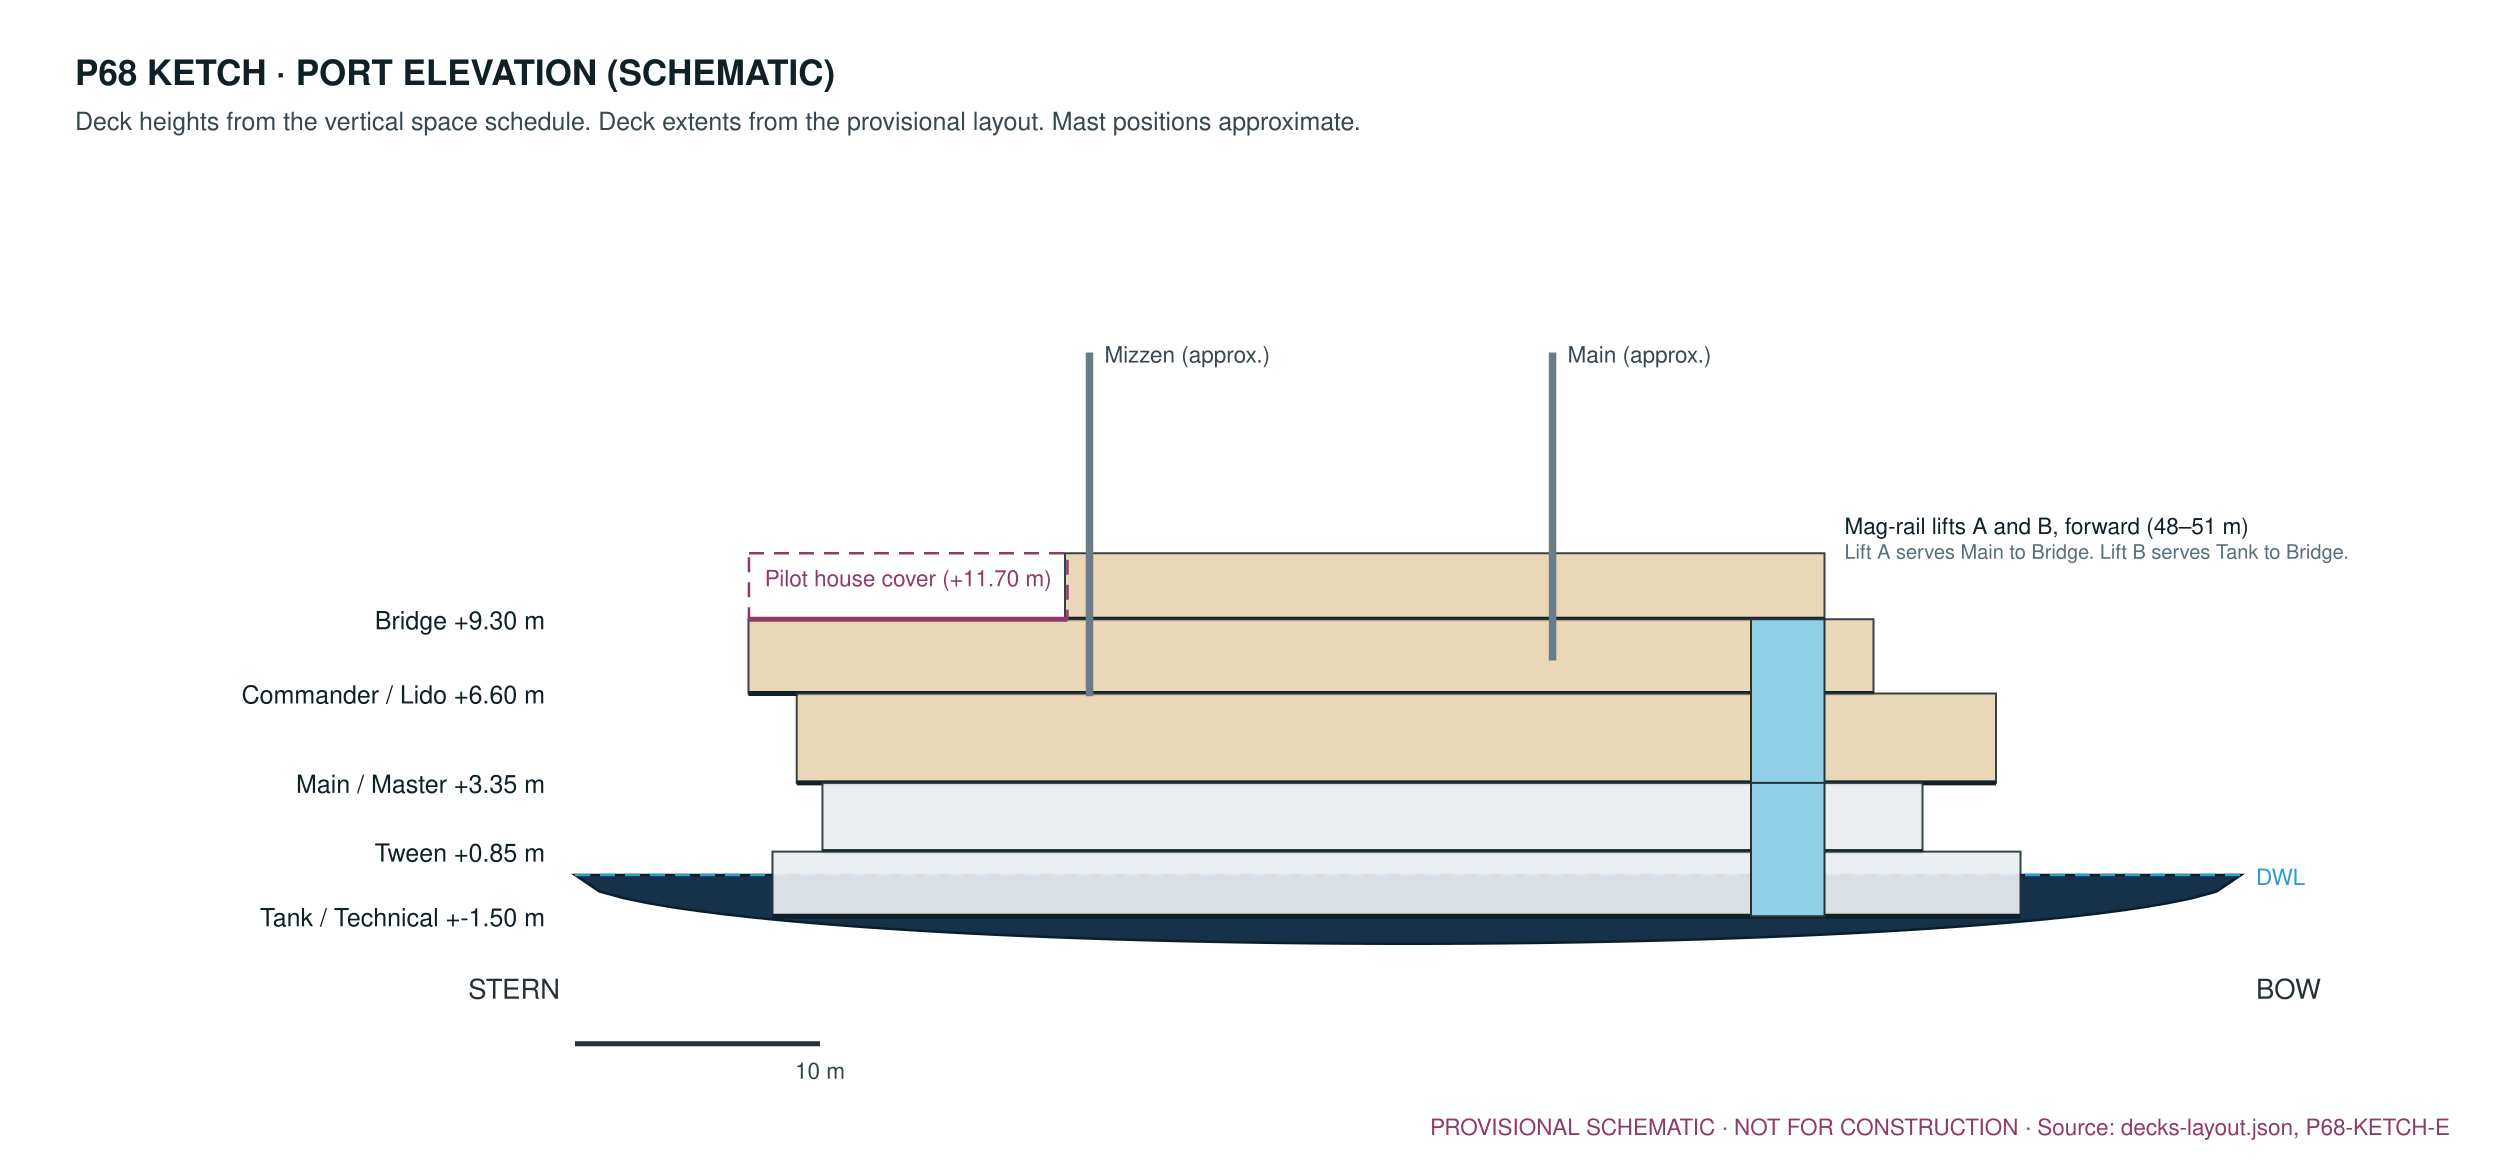
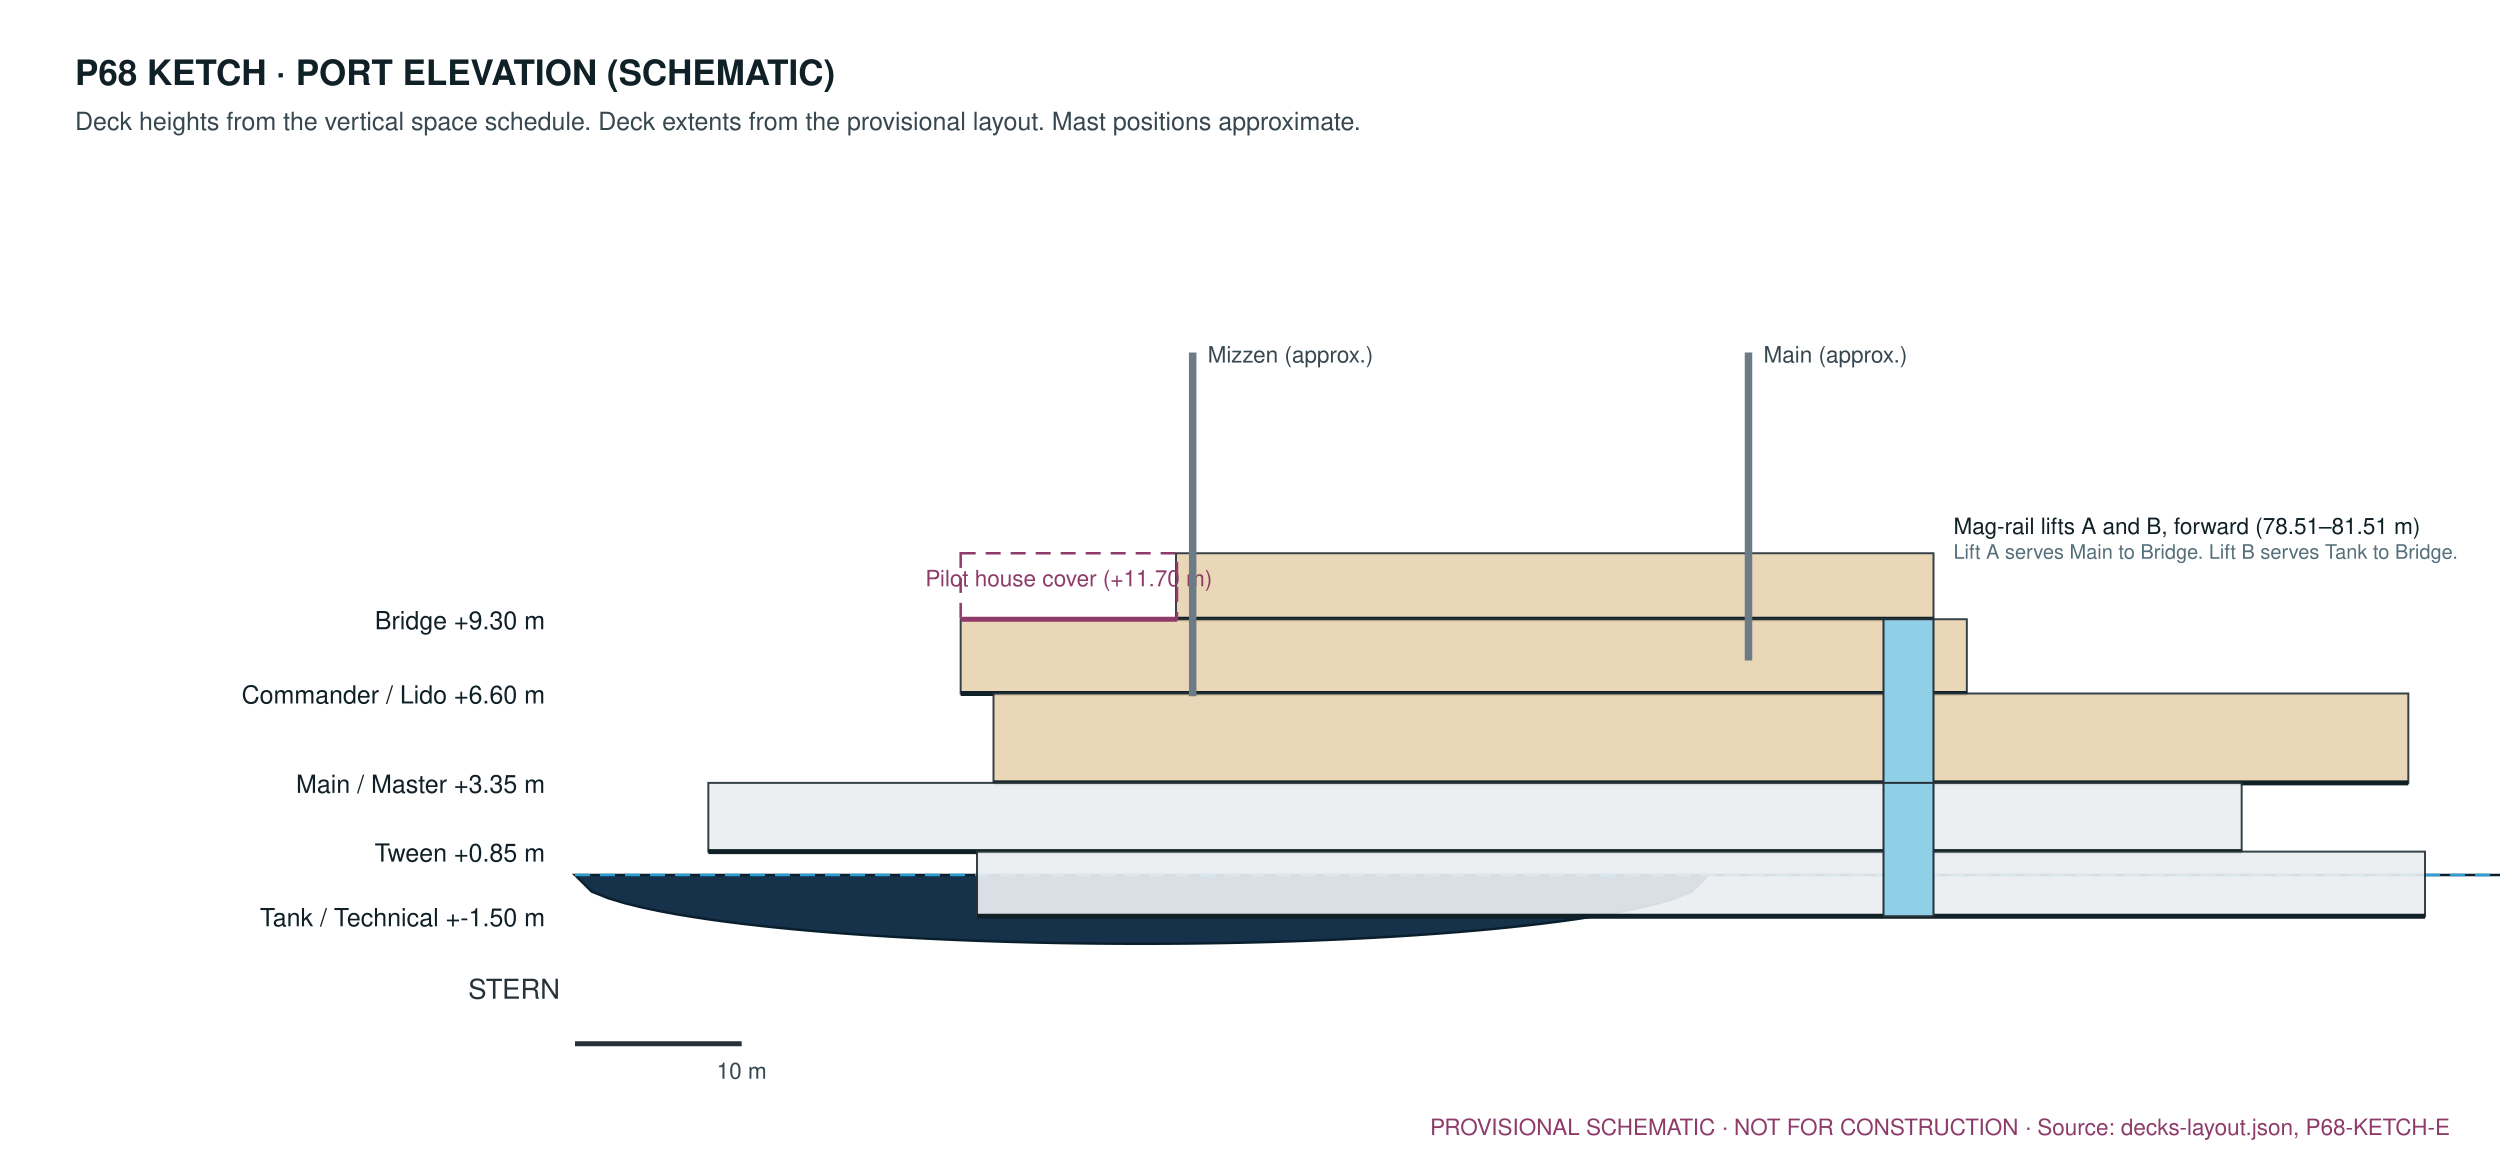
<svg xmlns="http://www.w3.org/2000/svg" width="1000" height="470" viewBox="0 0 1000 470" font-family="Helvetica, Arial, sans-serif">
  <rect width="1000" height="470" fill="#ffffff" />
  <text x="30" y="34" font-size="14" font-weight="600" fill="#102027">P68 KETCH · PORT ELEVATION (SCHEMATIC)</text>
  <text x="30" y="52" font-size="10" fill="#37474f">Deck heights from the vertical space schedule. Deck extents from the provisional layout. Mast positions approximate.</text>
-   <polygon points="230,350 896.4,350 896.4,350 886.6,356.621 876.8,359.293 867,361.295 857.2,362.941 847.4,364.355 837.6,365.6 827.8,366.714 818,367.72 808.2,368.638 798.4,369.479 788.6,370.253 778.8,370.967 769,371.628 759.2,372.239 749.4,372.805 739.6,373.33 729.8,373.816 720,374.265 710.2,374.679 700.4,375.06 690.6,375.41 680.8,375.73 671,376.021 661.2,376.284 651.4,376.519 641.6,376.728 631.8,376.911 622,377.068 612.2,377.201 602.4,377.309 592.6,377.393 582.8,377.452 573,377.488 563.2,377.5 553.4,377.488 543.6,377.452 533.8,377.393 524,377.309 514.2,377.201 504.4,377.068 494.6,376.911 484.8,376.728 475,376.519 465.2,376.284 455.4,376.021 445.6,375.73 435.8,375.41 426,375.06 416.2,374.679 406.4,374.265 396.6,373.816 386.8,373.33 377,372.805 367.2,372.239 357.4,371.628 347.6,370.967 337.8,370.253 328,369.479 318.2,368.638 308.4,367.72 298.6,366.714 288.8,365.6 279,364.355 269.2,362.941 259.4,361.295 249.6,359.293 239.8,356.621 230,350" fill="#15324a" stroke="#0a1f2e" stroke-width="1" />
-   <line x1="230" y1="350" x2="896.4" y2="350" stroke="#2a9fd6" stroke-dasharray="6 4" />
-   <text x="902.4" y="354" font-size="9" fill="#2a9fd6">DWL</text>
-   <rect x="426" y="221.3" width="303.8" height="26.4" fill="#e8d4b2" stroke="#263238" stroke-width="0.8" opacity="0.92" />
-   <line x1="426" y1="247.7" x2="729.8" y2="247.7" stroke="#102027" stroke-width="2" />
+   <polygon points="230,350 1030,350 1030,350 1023.333,350 1016.667,350 1010,350 1003.333,350 996.667,350 990,350 983.333,350 976.667,350 970,350 963.333,350 956.667,350 950,350 943.333,350 936.667,350 930,350 923.333,350 916.667,350 910,350 903.333,350 896.667,350 890,350 883.333,350 876.667,350 870,350 863.333,350 856.667,350 850,350 843.333,350 836.667,350 830,350 823.333,350 816.667,350 810,350 803.333,350 796.667,350 790,350 783.333,350 776.667,350 770,350 763.333,350 756.667,350 750,350 743.333,350 736.667,350 730,350 723.333,350 716.667,350 710,350 703.333,350 696.667,350 690,350 683.333,350 676.667,356.621 670,359.293 663.333,361.295 656.667,362.941 650,364.355 643.333,365.6 636.667,366.714 630,367.72 623.333,368.638 616.667,369.479 610,370.253 603.333,370.967 596.667,371.628 590,372.239 583.333,372.805 576.667,373.33 570,373.816 563.333,374.265 556.667,374.679 550,375.06 543.333,375.41 536.667,375.73 530,376.021 523.333,376.284 516.667,376.519 510,376.728 503.333,376.911 496.667,377.068 490,377.201 483.333,377.309 476.667,377.393 470,377.452 463.333,377.488 456.667,377.5 450,377.488 443.333,377.452 436.667,377.393 430,377.309 423.333,377.201 416.667,377.068 410,376.911 403.333,376.728 396.667,376.519 390,376.284 383.333,376.021 376.667,375.73 370,375.41 363.333,375.06 356.667,374.679 350,374.265 343.333,373.816 336.667,373.33 330,372.805 323.333,372.239 316.667,371.628 310,370.967 303.333,370.253 296.667,369.479 290,368.638 283.333,367.72 276.667,366.714 270,365.6 263.333,364.355 256.667,362.941 250,361.295 243.333,359.293 236.667,356.621 230,350" fill="#15324a" stroke="#0a1f2e" stroke-width="1" />
+   <line x1="230" y1="350" x2="1030" y2="350" stroke="#2a9fd6" stroke-dasharray="6 4" />
+   <text x="1036" y="354" font-size="9" fill="#2a9fd6">DWL</text>
+   <rect x="470.4" y="221.3" width="303" height="26.4" fill="#e8d4b2" stroke="#263238" stroke-width="0.8" opacity="0.92" />
+   <line x1="470.4" y1="247.7" x2="773.4" y2="247.7" stroke="#102027" stroke-width="2" />
  <text x="218" y="251.7" font-size="10" fill="#102027" text-anchor="end">Bridge +9.30 m</text>
-   <rect x="299.384" y="247.7" width="450.016" height="29.7" fill="#e8d4b2" stroke="#263238" stroke-width="0.8" opacity="0.92" />
-   <line x1="299.384" y1="277.4" x2="749.4" y2="277.4" stroke="#102027" stroke-width="2" />
+   <rect x="384.267" y="247.7" width="402.467" height="29.7" fill="#e8d4b2" stroke="#263238" stroke-width="0.8" opacity="0.92" />
+   <line x1="384.267" y1="277.4" x2="786.733" y2="277.4" stroke="#102027" stroke-width="2" />
  <text x="218" y="281.4" font-size="10" fill="#102027" text-anchor="end">Commander / Lido +6.60 m</text>
-   <rect x="318.69" y="277.4" width="479.71" height="35.75" fill="#e8d4b2" stroke="#263238" stroke-width="0.8" opacity="0.92" />
-   <line x1="318.69" y1="313.15" x2="798.4" y2="313.15" stroke="#102027" stroke-width="2" />
+   <rect x="397.4" y="277.4" width="565.933" height="35.75" fill="#e8d4b2" stroke="#263238" stroke-width="0.8" opacity="0.92" />
+   <line x1="397.4" y1="313.15" x2="963.333" y2="313.15" stroke="#102027" stroke-width="2" />
  <text x="218" y="317.15" font-size="10" fill="#102027" text-anchor="end">Main / Master +3.35 m</text>
-   <rect x="328.98" y="313.15" width="440.02" height="27.5" fill="#e9eef1" stroke="#263238" stroke-width="0.8" opacity="0.92" />
-   <line x1="328.98" y1="340.65" x2="769" y2="340.65" stroke="#102027" stroke-width="2" />
+   <rect x="283.333" y="313.15" width="613.333" height="27.5" fill="#e9eef1" stroke="#263238" stroke-width="0.8" opacity="0.92" />
+   <line x1="283.333" y1="340.65" x2="896.667" y2="340.65" stroke="#102027" stroke-width="2" />
  <text x="218" y="344.65" font-size="10" fill="#102027" text-anchor="end">Tween +0.85 m</text>
-   <rect x="308.988" y="340.65" width="499.212" height="25.85" fill="#e9eef1" stroke="#263238" stroke-width="0.8" opacity="0.92" />
-   <line x1="308.988" y1="366.5" x2="808.2" y2="366.5" stroke="#102027" stroke-width="2" />
+   <rect x="390.8" y="340.65" width="579.2" height="25.85" fill="#e9eef1" stroke="#263238" stroke-width="0.8" opacity="0.92" />
+   <line x1="390.8" y1="366.5" x2="970" y2="366.5" stroke="#102027" stroke-width="2" />
  <text x="218" y="370.5" font-size="10" fill="#102027" text-anchor="end">Tank / Technical +-1.50 m</text>
-   <line x1="299.58" y1="247.7" x2="426.98" y2="247.7" stroke="#8e3b6a" stroke-width="2" />
-   <rect x="299.58" y="221.3" width="127.4" height="26.4" fill="none" stroke="#8e3b6a" stroke-dasharray="6 4" />
-   <text x="363.28" y="234.5" font-size="9" fill="#8e3b6a" text-anchor="middle">Pilot house cover (+11.70 m)</text>
-   <rect x="700.4" y="247.7" width="29.4" height="118.8" fill="#8fd0e6" stroke="#263238" stroke-width="0.8" />
-   <line x1="700.4" y1="313.15" x2="729.8" y2="313.15" stroke="#263238" stroke-width="0.8" />
-   <text x="737.8" y="213.6" font-size="9" fill="#102027">Mag-rail lifts A and B, forward (48–51 m)</text>
-   <text x="737.8" y="223.5" font-size="8" fill="#546e7a">Lift A serves Main to Bridge. Lift B serves Tank to Bridge.</text>
-   <line x1="435.8" y1="278.5" x2="435.8" y2="141" stroke="#6b7c86" stroke-width="3" />
-   <text x="441.8" y="145" font-size="9" fill="#37474f">Mizzen (approx.)</text>
-   <line x1="621.02" y1="264.2" x2="621.02" y2="141" stroke="#6b7c86" stroke-width="3" />
-   <text x="627.02" y="145" font-size="9" fill="#37474f">Main (approx.)</text>
+   <line x1="384.267" y1="247.7" x2="470.8" y2="247.7" stroke="#8e3b6a" stroke-width="2" />
+   <rect x="384.267" y="221.3" width="86.533" height="26.4" fill="none" stroke="#8e3b6a" stroke-dasharray="6 4" />
+   <text x="427.533" y="234.5" font-size="9" fill="#8e3b6a" text-anchor="middle">Pilot house cover (+11.70 m)</text>
+   <rect x="753.4" y="247.7" width="20" height="118.8" fill="#8fd0e6" stroke="#263238" stroke-width="0.8" />
+   <line x1="753.4" y1="313.15" x2="773.4" y2="313.15" stroke="#263238" stroke-width="0.8" />
+   <text x="781.4" y="213.6" font-size="9" fill="#102027">Mag-rail lifts A and B, forward (78.51–81.51 m)</text>
+   <text x="781.4" y="223.5" font-size="8" fill="#546e7a">Lift A serves Main to Bridge. Lift B serves Tank to Bridge.</text>
+   <line x1="477.067" y1="278.5" x2="477.067" y2="141" stroke="#6b7c86" stroke-width="3" />
+   <text x="483.067" y="145" font-size="9" fill="#37474f">Mizzen (approx.)</text>
+   <line x1="699.4" y1="264.2" x2="699.4" y2="141" stroke="#6b7c86" stroke-width="3" />
+   <text x="705.4" y="145" font-size="9" fill="#37474f">Main (approx.)</text>
  <text x="224" y="399.5" font-size="11" fill="#263238" text-anchor="end">STERN</text>
-   <text x="902.4" y="399.5" font-size="11" fill="#263238">BOW</text>
-   <line x1="230" y1="417.5" x2="328" y2="417.5" stroke="#263238" stroke-width="2" />
-   <text x="328" y="431.5" font-size="9" fill="#37474f" text-anchor="middle">10 m</text>
+   <text x="1036" y="399.5" font-size="11" fill="#263238">BOW</text>
+   <line x1="230" y1="417.5" x2="296.667" y2="417.5" stroke="#263238" stroke-width="2" />
+   <text x="296.667" y="431.5" font-size="9" fill="#37474f" text-anchor="middle">10 m</text>
  <text x="980" y="454" font-size="9" fill="#8e3b6a" text-anchor="end">PROVISIONAL SCHEMATIC · NOT FOR CONSTRUCTION · Source: decks-layout.json, P68-KETCH-E</text>
</svg>
